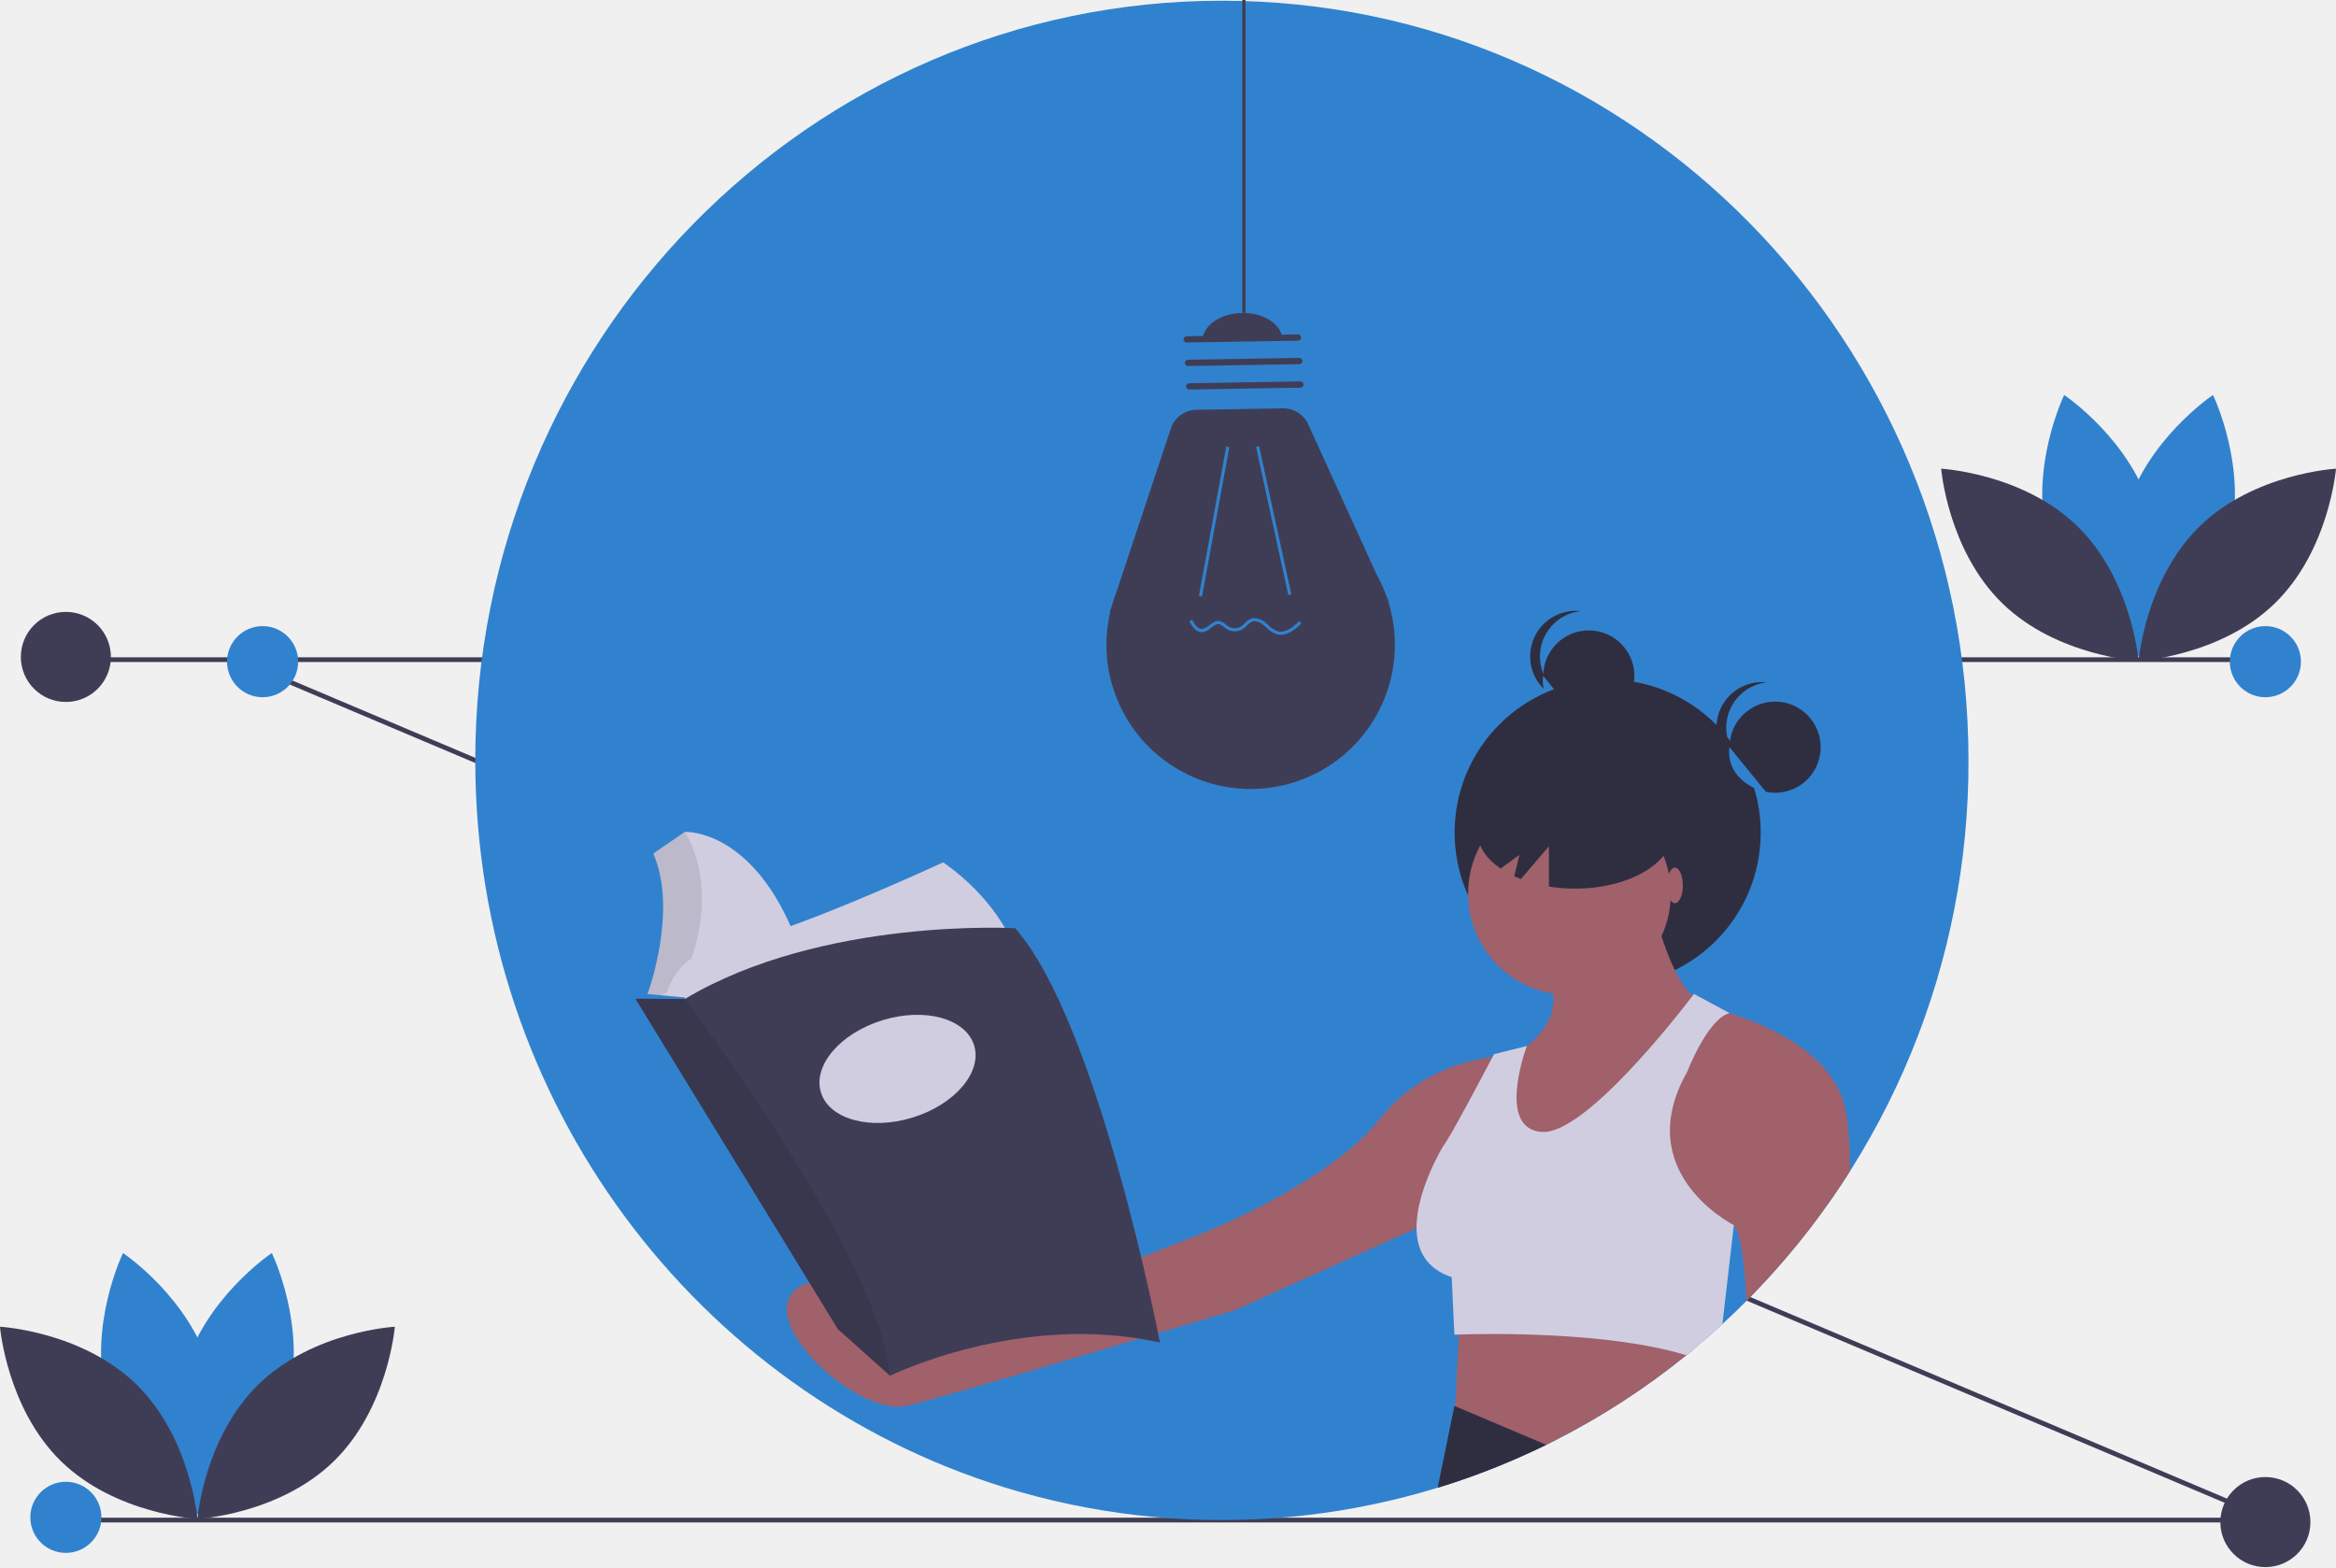
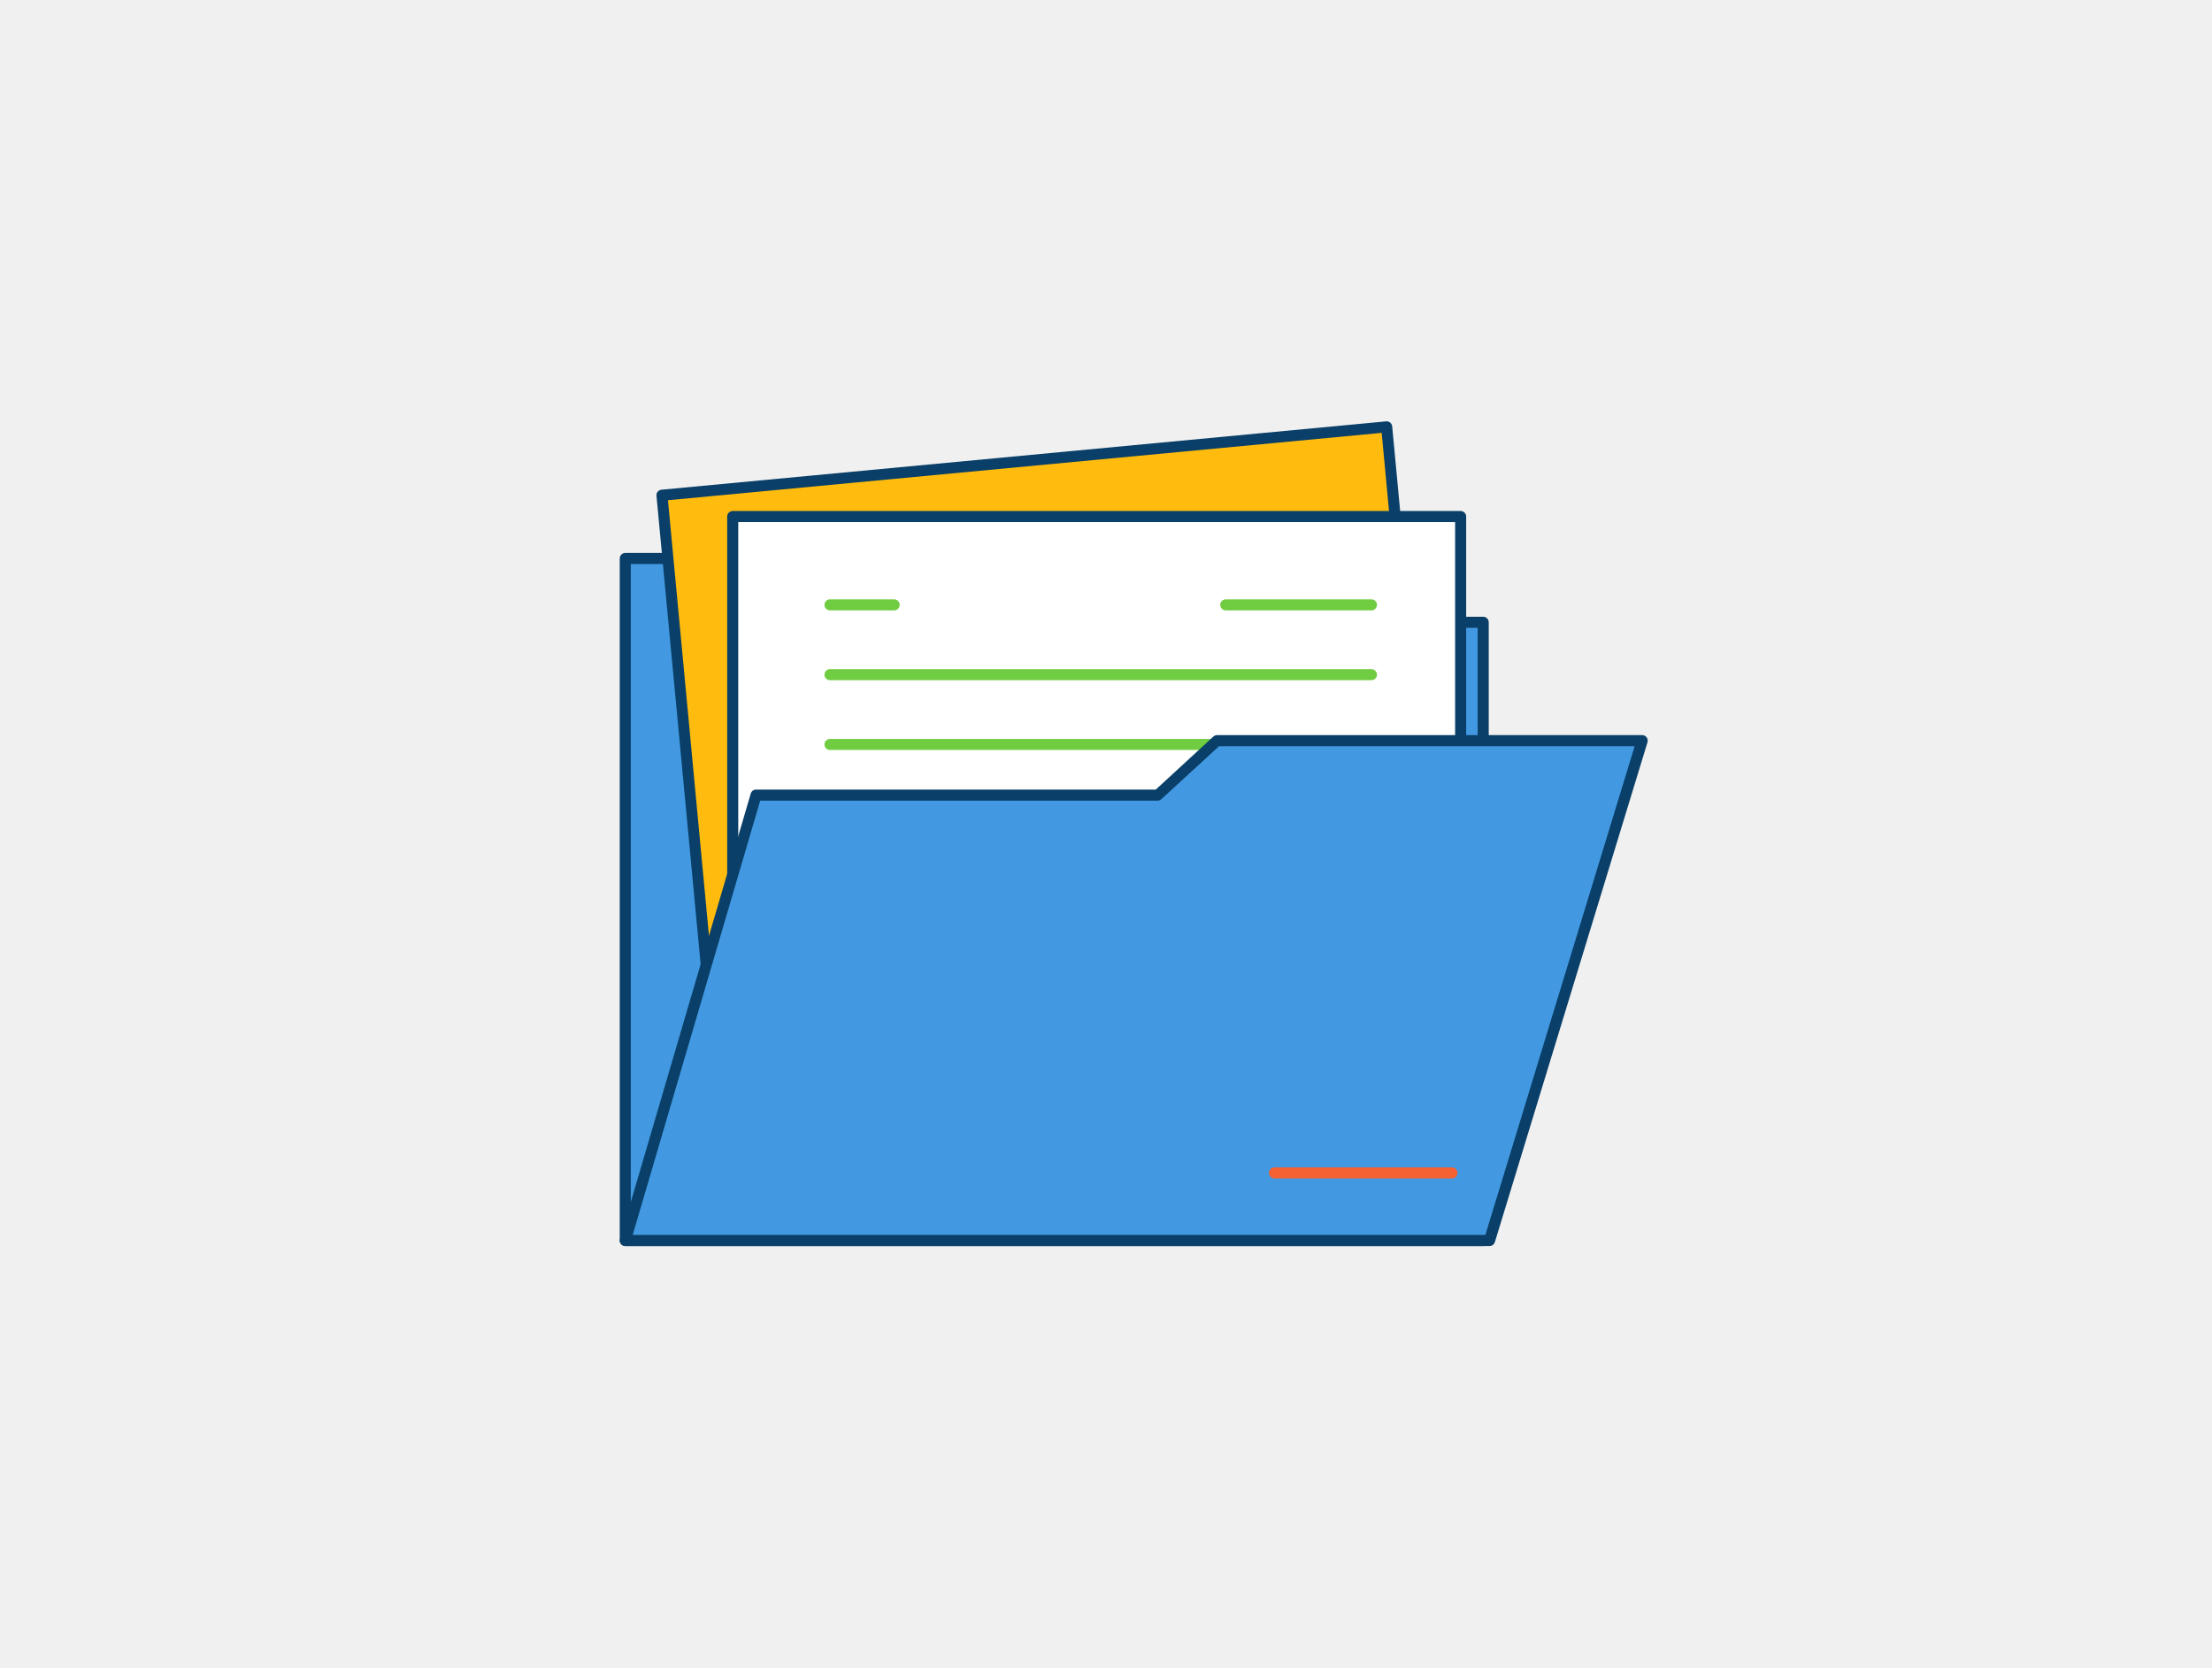
- <svg xmlns="http://www.w3.org/2000/svg" id="a0f4c522-d0e8-404b-95f8-59a6be9d5f61" data-name="Layer 1" width="985.587" height="661.152" viewBox="0 0 985.587 661.152">
-   <rect x="27.525" y="640.305" width="929" height="2" fill="#3f3d56" />
-   <rect x="634.231" y="123.652" width="2" height="929" transform="translate(-261.0931 815.3039) rotate(-67.07803)" fill="#3f3d56" />
-   <rect x="27.525" y="277.305" width="929" height="2" fill="#3f3d56" />
-   <path d="M937.731,449.652a322.068,322.068,0,0,1-93.73,228.11q-4.935,4.965-10.09,9.7-6.21,5.73-12.74,11.11c-.83.69-1.66,1.37-2.5,2.04a313.731,313.731,0,0,1-55.56,36.03c-1.17.59-2.34,1.18-3.52,1.76-1.87.92-3.76,1.82-5.65,2.7a311.18,311.18,0,0,1-223.25,15.15c-129.07-40.06-222.96-162.17-222.96-306.6,0-177.01,141.03-320.5,315-320.5S937.731,272.642,937.731,449.652Z" transform="translate(-107.2066 -128.8475)" fill="#3182ce" />
-   <path d="M692.866,382.419l.25-.01-.987-2.166a60.492,60.492,0,0,0-4.049-8.891L659.145,307.822a11.443,11.443,0,0,0-10.604-6.698l-36.644.61a11.443,11.443,0,0,0-10.666,7.826l-23.036,69.188a60.396,60.396,0,0,0-1.971,5.918l-.782,2.349.184-.007a60.852,60.852,0,1,0,117.24-4.589Z" transform="translate(-107.2066 -128.8475)" fill="#3f3d56" />
-   <rect x="587.42" y="348.245" width="64.08" height="1.323" transform="translate(57.5742 766.6238) rotate(-79.63351)" fill="#3182ce" />
-   <rect x="643.929" y="316.448" width="1.323" height="64.08" transform="translate(-166.5223 16.03118) rotate(-12.26435)" fill="#3182ce" />
-   <path d="M607.904,270.709l46.955-.782a1.323,1.323,0,0,1,.044,2.645l-46.955.782a1.323,1.323,0,1,1-.044-2.645Z" transform="translate(-107.2066 -128.8475)" fill="#3f3d56" />
-   <path d="M608.4,280.624l46.955-.782a1.323,1.323,0,1,1,.044,2.645l-46.955.782a1.323,1.323,0,0,1-.044-2.645Z" transform="translate(-107.2066 -128.8475)" fill="#3f3d56" />
-   <path d="M608.896,290.538l46.955-.782a1.323,1.323,0,0,1,.044,2.645l-46.955.782a1.323,1.323,0,0,1-.044-2.645Z" transform="translate(-107.2066 -128.8475)" fill="#3f3d56" />
-   <path d="M631.224,260.884c-9.314.155-16.778,5.472-16.671,11.875l33.728-.562C648.175,265.793,640.538,260.728,631.224,260.884Z" transform="translate(-107.2066 -128.8475)" fill="#3f3d56" />
-   <path d="M636.414,389.614a8.149,8.149,0,0,1,4.946,2.113c.348.289.691.592,1.035.896a10.33,10.33,0,0,0,3.897,2.55c3.232.882,6.422-1.674,9.115-4.29l.922.948c-2.961,2.877-6.509,5.675-10.386,4.618a11.464,11.464,0,0,1-4.425-2.835c-.333-.295-.666-.589-1.004-.869-1.105-.917-3.24-2.343-5.138-1.603a6.442,6.442,0,0,0-2.06,1.589,12.313,12.313,0,0,1-1.429,1.287,6.478,6.478,0,0,1-7.179.214,12.796,12.796,0,0,1-1.124-.842,4.688,4.688,0,0,0-2.124-1.209c-1.124-.158-2.146.645-3.228,1.493a6.84,6.84,0,0,1-3.743,1.86c-.048.002-.096.004-.144.005-2.636.044-4.308-2.593-5.342-4.597l1.176-.606c1.405,2.725,2.76,3.967,4.24,3.877a5.816,5.816,0,0,0,2.996-1.579c1.252-.982,2.548-1.998,4.227-1.763a5.721,5.721,0,0,1,2.774,1.491,11.655,11.655,0,0,0,1.006.757,5.198,5.198,0,0,0,5.685-.169,11.166,11.166,0,0,0,1.273-1.153,7.515,7.515,0,0,1,2.514-1.886A4.349,4.349,0,0,1,636.414,389.614Z" transform="translate(-107.2066 -128.8475)" fill="#3182ce" />
-   <rect x="524.134" width="1.375" height="131.982" fill="#3f3d56" />
-   <path d="M1047.627,357.518c-8.382,30.986-37.093,50.176-37.093,50.176s-15.121-31.047-6.738-62.033,37.093-50.176,37.093-50.176S1056.009,326.532,1047.627,357.518Z" transform="translate(-107.2066 -128.8475)" fill="#3182ce" />
-   <path d="M971.373,357.518c8.382,30.986,37.093,50.176,37.093,50.176s15.121-31.047,6.738-62.033-37.093-50.176-37.093-50.176S962.991,326.532,971.373,357.518Z" transform="translate(-107.2066 -128.8475)" fill="#3182ce" />
-   <path d="M983.69,350.859C1006.691,373.249,1009.5,407.668,1009.5,407.668s-34.482-1.883-57.483-24.273-25.81-56.81-25.81-56.81S960.689,328.468,983.69,350.859Z" transform="translate(-107.2066 -128.8475)" fill="#3f3d56" />
-   <path d="M1035.31,350.859C1012.309,373.249,1009.5,407.668,1009.5,407.668s34.482-1.883,57.483-24.273,25.81-56.81,25.81-56.81S1058.311,328.468,1035.31,350.859Z" transform="translate(-107.2066 -128.8475)" fill="#3f3d56" />
-   <path d="M228.627,719.518c-8.382,30.986-37.093,50.176-37.093,50.176s-15.121-31.047-6.738-62.033,37.093-50.176,37.093-50.176S237.009,688.532,228.627,719.518Z" transform="translate(-107.2066 -128.8475)" fill="#3182ce" />
-   <path d="M152.373,719.518c8.382,30.986,37.093,50.176,37.093,50.176s15.121-31.047,6.738-62.033-37.093-50.176-37.093-50.176S143.991,688.532,152.373,719.518Z" transform="translate(-107.2066 -128.8475)" fill="#3182ce" />
-   <path d="M164.69,712.859C187.691,735.249,190.5,769.668,190.5,769.668s-34.482-1.883-57.483-24.273-25.81-56.81-25.81-56.81S141.689,690.468,164.69,712.859Z" transform="translate(-107.2066 -128.8475)" fill="#3f3d56" />
-   <path d="M216.31,712.859C193.309,735.249,190.5,769.668,190.5,769.668s34.482-1.883,57.483-24.273,25.81-56.81,25.81-56.81S239.311,690.468,216.31,712.859Z" transform="translate(-107.2066 -128.8475)" fill="#3f3d56" />
-   <circle cx="670.342" cy="285.189" r="19.234" fill="#2f2e41" />
-   <path d="M756.94,405.793A19.234,19.234,0,0,1,774.114,386.672a19.234,19.234,0,1,0,0,38.241A19.234,19.234,0,0,1,756.94,405.793Z" transform="translate(-107.2066 -128.8475)" fill="#2f2e41" />
-   <path d="M758.314,414.036s-2.987,13.739,15.68,19.234Z" transform="translate(-107.2066 -128.8475)" fill="#3182ce" />
-   <circle cx="678.297" cy="351.265" r="64.573" fill="#2f2e41" />
-   <path d="M821.171,698.572c-.83.69-1.66,1.37-2.5,2.04a313.731,313.731,0,0,1-55.56,36.03c-1.17.59-2.34,1.18-3.52,1.76-1.87.92-3.76,1.82-5.65,2.7l-33.1-11.03.38-7.93v-.03l1.44-30.24.49-10.34Z" transform="translate(-107.2066 -128.8475)" fill="#a0616a" />
-   <path d="M759.591,738.402c-1.87.92-3.76,1.82-5.65,2.7a306.938,306.938,0,0,1-39.91,15.37,2.224,2.224,0,0,1-.12-.62l6.93-33.87.38.16Z" transform="translate(-107.2066 -128.8475)" fill="#2f2e41" />
-   <circle cx="662.178" cy="377.012" r="42.762" fill="#a0616a" />
-   <path d="M804.057,508.171s6.934,34.672,19.647,42.762l-70.499,83.212-26.582-25.426,19.647-34.672s21.959-12.713,15.024-30.049Z" transform="translate(-107.2066 -128.8475)" fill="#a0616a" />
-   <path d="M887.721,623.002a320.875,320.875,0,0,1-43.72,54.76c-.71-15.5-2.25-28.28-5.27-32.06a.031.031,0,0,1-.02-.01l-36.97-11.55s8.09-76.28,27.74-79.74c0,0,2.85.58,7.28,1.92,14.28,4.3,44.94,16.42,49.35,41.99A141.926,141.926,0,0,1,887.721,623.002Z" transform="translate(-107.2066 -128.8475)" fill="#a0616a" />
-   <path d="M746.271,574.047s-34.672-1.156-56.63,26.582-75.122,48.54-75.122,48.54L481.61,701.177s-24.27-42.762-39.295-27.737,27.737,53.163,47.385,48.54,138.687-40.45,138.687-40.45l94.769-42.762Z" transform="translate(-107.2066 -128.8475)" fill="#a0616a" />
-   <path d="M838.731,645.702l-4.82,41.76q-6.21,5.73-12.74,11.11c-.83.69-1.66,1.37-2.5,2.04-33.37-10.23-85.66-9.09-96.01-8.74-1.18.03-1.82.06-1.82.06l-1.15-24.27c-11.09-3.69-14.73-11.76-14.83-20.64-.17-16.1,11.36-34.84,11.36-34.84,2.07-2.07,17.54-31.4,20.74-37.48.37-.71.58-1.1.58-1.1l13.87-3.46s-.04.11-.12.31c-1.24,3.47-12.02,34.86,6.54,35.95,18.26,1.08,57.98-50.2,63.45-57.39.41-.54.63-.83.63-.83l15.03,8.09c-.06.02-.12.03-.18.05-9.18,2.55-17.68,24.66-17.68,24.66-23.97,42.24,18.58,64.18,19.63,64.71A.031.031,0,0,0,838.731,645.702Z" transform="translate(-107.2066 -128.8475)" fill="#d0cde1" />
-   <path d="M771.708,455.666c-22.763,0-41.217,10.764-41.217,24.043,0,5.941,3.709,11.371,9.832,15.566l7.935-5.749-2.158,9.007c.895.415,1.81.817,2.763,1.188l11.854-13.829v16.989a69.192,69.192,0,0,0,10.991.871c22.763,0,41.217-10.764,41.217-24.043S794.471,455.666,771.708,455.666Z" transform="translate(-107.2066 -128.8475)" fill="#2f2e41" />
-   <circle cx="748.931" cy="315.238" r="19.234" fill="#2f2e41" />
-   <path d="M835.53,435.842a19.234,19.234,0,0,1,17.174-19.121,19.429,19.429,0,0,0-2.061-.114,19.234,19.234,0,1,0,2.061,38.355A19.234,19.234,0,0,1,835.53,435.842Z" transform="translate(-107.2066 -128.8475)" fill="#2f2e41" />
-   <path d="M836.903,444.085s-2.987,13.739,15.68,19.234Z" transform="translate(-107.2066 -128.8475)" fill="#3182ce" />
-   <ellipse cx="706.674" cy="373.545" rx="3.339" ry="7.512" fill="#a0616a" />
-   <path d="M445.388,531.454l-50.677,12.278-.165.039-5.509,4.987-1.586,1.434-3.399-.616-6.017-1.088,4.193-14.152.786-26.994-2.883-16.511,15.986-11.007S427.305,477.991,445.388,531.454Z" transform="translate(-107.2066 -128.8475)" fill="#d0cde1" />
-   <path d="M394.711,543.732c-.687,1.465.752.498-.034,2.005l-7.338,2.359-3.286,1.481-6.017-1.088,4.193-14.152.786-26.994-2.883-16.511,15.986-11.007S413.276,504.125,394.711,543.732Z" transform="translate(-107.2066 -128.8475)" opacity="0.1" />
-   <path d="M505.141,492.667s-66.567,30.925-93.56,35.642-24.635,31.711-24.635,31.711L538.162,536.433S532.921,512.061,505.141,492.667Z" transform="translate(-107.2066 -128.8475)" fill="#d0cde1" />
-   <path d="M376.725,487.426s11.531,28.042-1.31,62.898l14.938,6.814,5.766-6.814.131-.655-15.855-1.441s13.104-35.118,2.359-59.491C382.752,488.736,380.394,483.495,376.725,487.426Z" transform="translate(-107.2066 -128.8475)" fill="#3182ce" />
-   <path d="M596.604,695.25C537.638,682.146,482.733,709.271,482.733,709.271l-.149-.134-21.865-19.522-85.436-139.423,20.835.131c57.918-34.594,139.423-29.876,139.423-29.876C570.659,560.282,596.604,695.25,596.604,695.25Z" transform="translate(-107.2066 -128.8475)" fill="#3f3d56" />
-   <path d="M482.584,709.137l-21.865-19.522-85.436-139.423,20.835.131S479.159,659.999,482.584,709.137Z" transform="translate(-107.2066 -128.8475)" opacity="0.1" />
-   <ellipse cx="485.878" cy="579.807" rx="33.807" ry="21.49" transform="translate(-255.8681 39.11836) rotate(-17.05185)" fill="#d0cde1" />
-   <circle cx="27.793" cy="277.152" r="19" fill="#3f3d56" />
-   <circle cx="955.793" cy="642.152" r="19" fill="#3f3d56" />
-   <circle cx="110.793" cy="279.152" r="15" fill="#3182ce" />
-   <circle cx="955.793" cy="279.152" r="15" fill="#3182ce" />
-   <circle cx="27.793" cy="640.152" r="15" fill="#3182ce" />
+ <svg xmlns="http://www.w3.org/2000/svg" viewBox="0 0 400 300" width="406" height="306" class="illustration">
+   <g id="_16_files_and_folder_outline" data-name="#16_files_and_folder_outline">
+     <polygon points="113.07 223.56 113.07 100.24 170.23 100.24 183.18 111.78 268.21 111.78 268.21 223.56 113.07 223.56" fill="#4299e1" />
+     <path d="M268.21,224.56H113.07a1,1,0,0,1-1-1V100.24a1,1,0,0,1,1-1h57.16a1,1,0,0,1,.66.25l12.67,11.29h84.65a1,1,0,0,1,1,1V223.56A1,1,0,0,1,268.21,224.56Zm-154.14-2H267.21V112.78h-84a1,1,0,0,1-.67-.25l-12.66-11.29H114.07Z" fill="#093f68" />
+     <rect x="125.63" y="82.33" width="131.63" height="132.3" transform="translate(-13.1 18.64) rotate(-5.39)" fill="#ffbc0e" />
+     <path d="M132.13,221.52a1,1,0,0,1-1-.9L118.71,88.9a1,1,0,0,1,.9-1.09L250.66,75.45a1,1,0,0,1,1.09.9l12.42,131.72a1,1,0,0,1-.22.73,1,1,0,0,1-.68.36l-131,12.36ZM120.79,89.71,133,219.43l129.06-12.17L249.85,77.53Z" fill="#093f68" />
+     <rect x="132.5" y="92.66" width="131.63" height="119.05" fill="#fff" />
+     <path d="M264.13,212.72H132.5a1,1,0,0,1-1-1V92.66a1,1,0,0,1,1-1H264.13a1,1,0,0,1,1,1V211.72A1,1,0,0,1,264.13,212.72Zm-130.63-2H263.13V93.66H133.5Z" fill="#093f68" />
+     <path d="M248,109.63H221.66a1,1,0,1,1,0-2H248a1,1,0,1,1,0,2Z" fill="#70cc40" />
+     <path d="M248,122.25H150.09a1,1,0,0,1,0-2H248a1,1,0,1,1,0,2Z" fill="#70cc40" />
+     <path d="M248,134.87H150.09a1,1,0,0,1,0-2H248a1,1,0,1,1,0,2Z" fill="#70cc40" />
+     <path d="M248,147.5H150.09a1,1,0,0,1,0-2H248a1,1,0,1,1,0,2Z" fill="#70cc40" />
+     <polygon points="113.07 223.56 136.72 143.03 209.36 143.03 220.06 133.18 296.93 133.18 269.34 223.56 113.07 223.56" fill="#4299e1" />
+     <path d="M269.34,224.56H113.07a1,1,0,0,1-.8-.4,1,1,0,0,1-.16-.88l23.65-80.53a1,1,0,0,1,1-.72H209l10.42-9.59a1,1,0,0,1,.67-.26h76.87a1,1,0,0,1,.8.4,1,1,0,0,1,.16.89l-27.6,90.38A1,1,0,0,1,269.34,224.56Zm-154.93-2H268.6l27-88.38H220.45L210,143.77a1,1,0,0,1-.68.26H137.47Z" fill="#093f68" />
+     <path d="M262.57,212.34h-32.1a1,1,0,0,1,0-2h32.1a1,1,0,0,1,0,2Z" fill="#f56132" />
+     <path d="M161.69,109.63h-11.6a1,1,0,0,1,0-2h11.6a1,1,0,0,1,0,2Z" fill="#70cc40" />
+   </g>
</svg>
